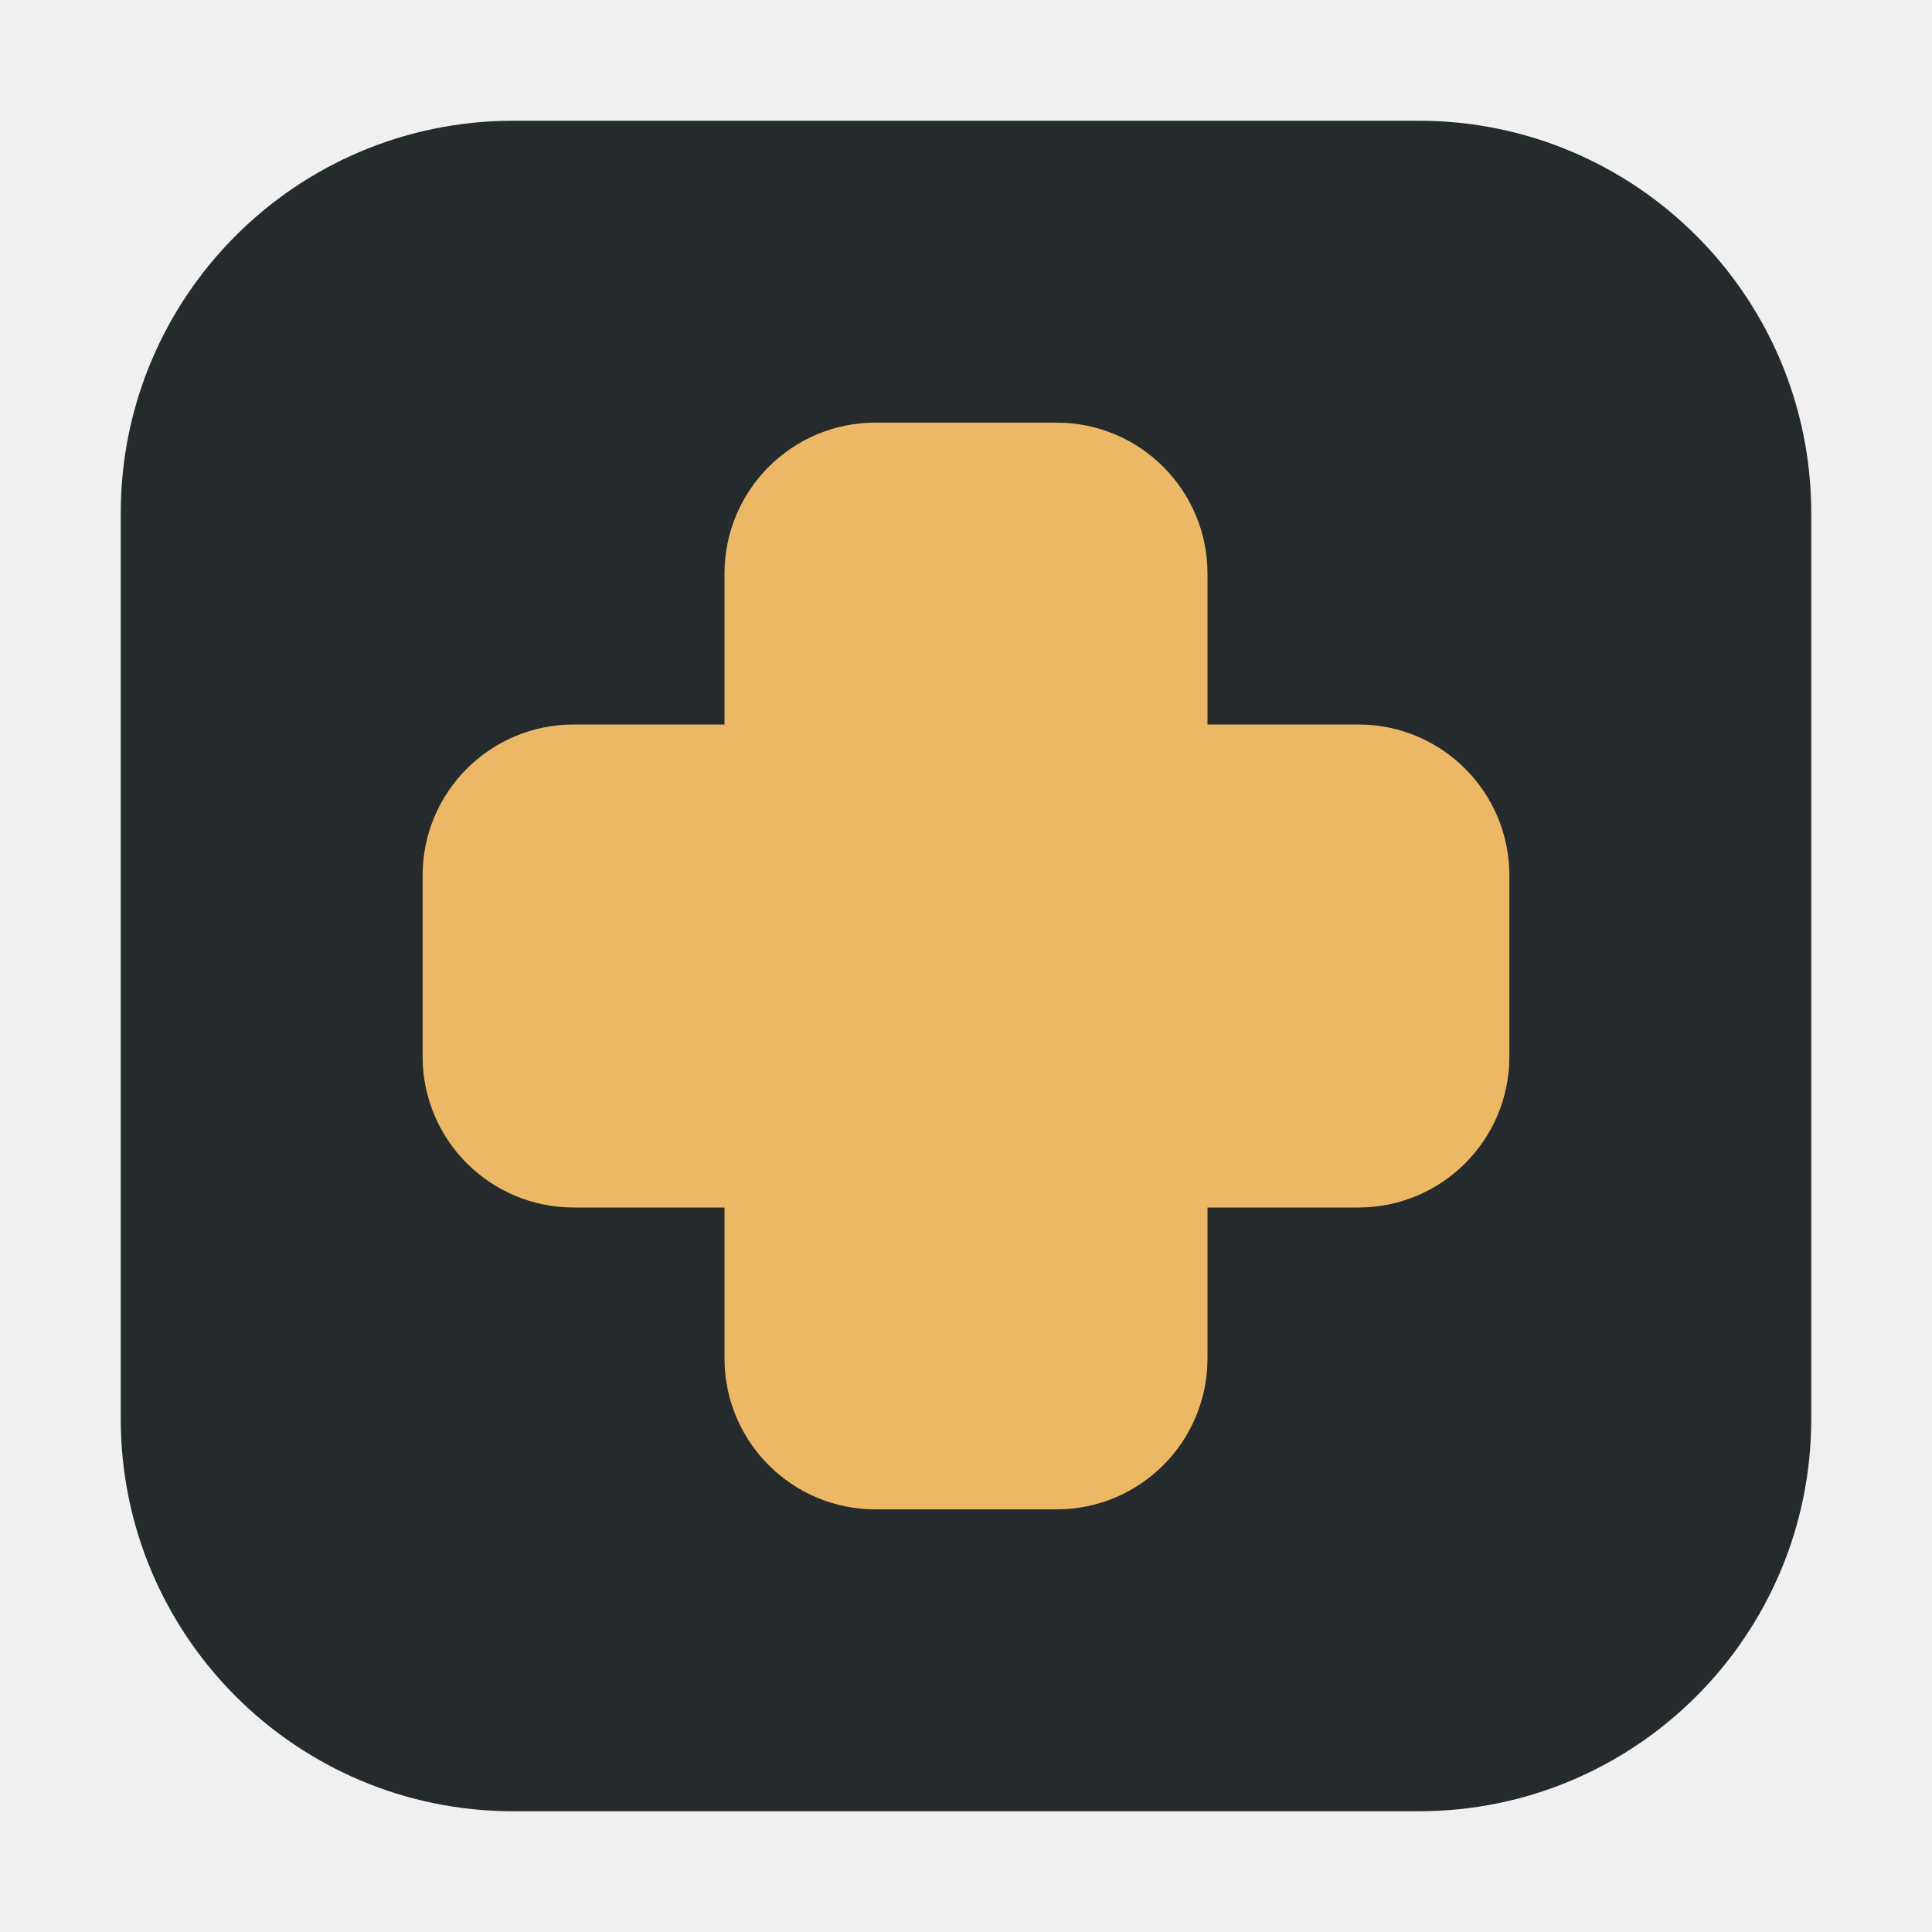
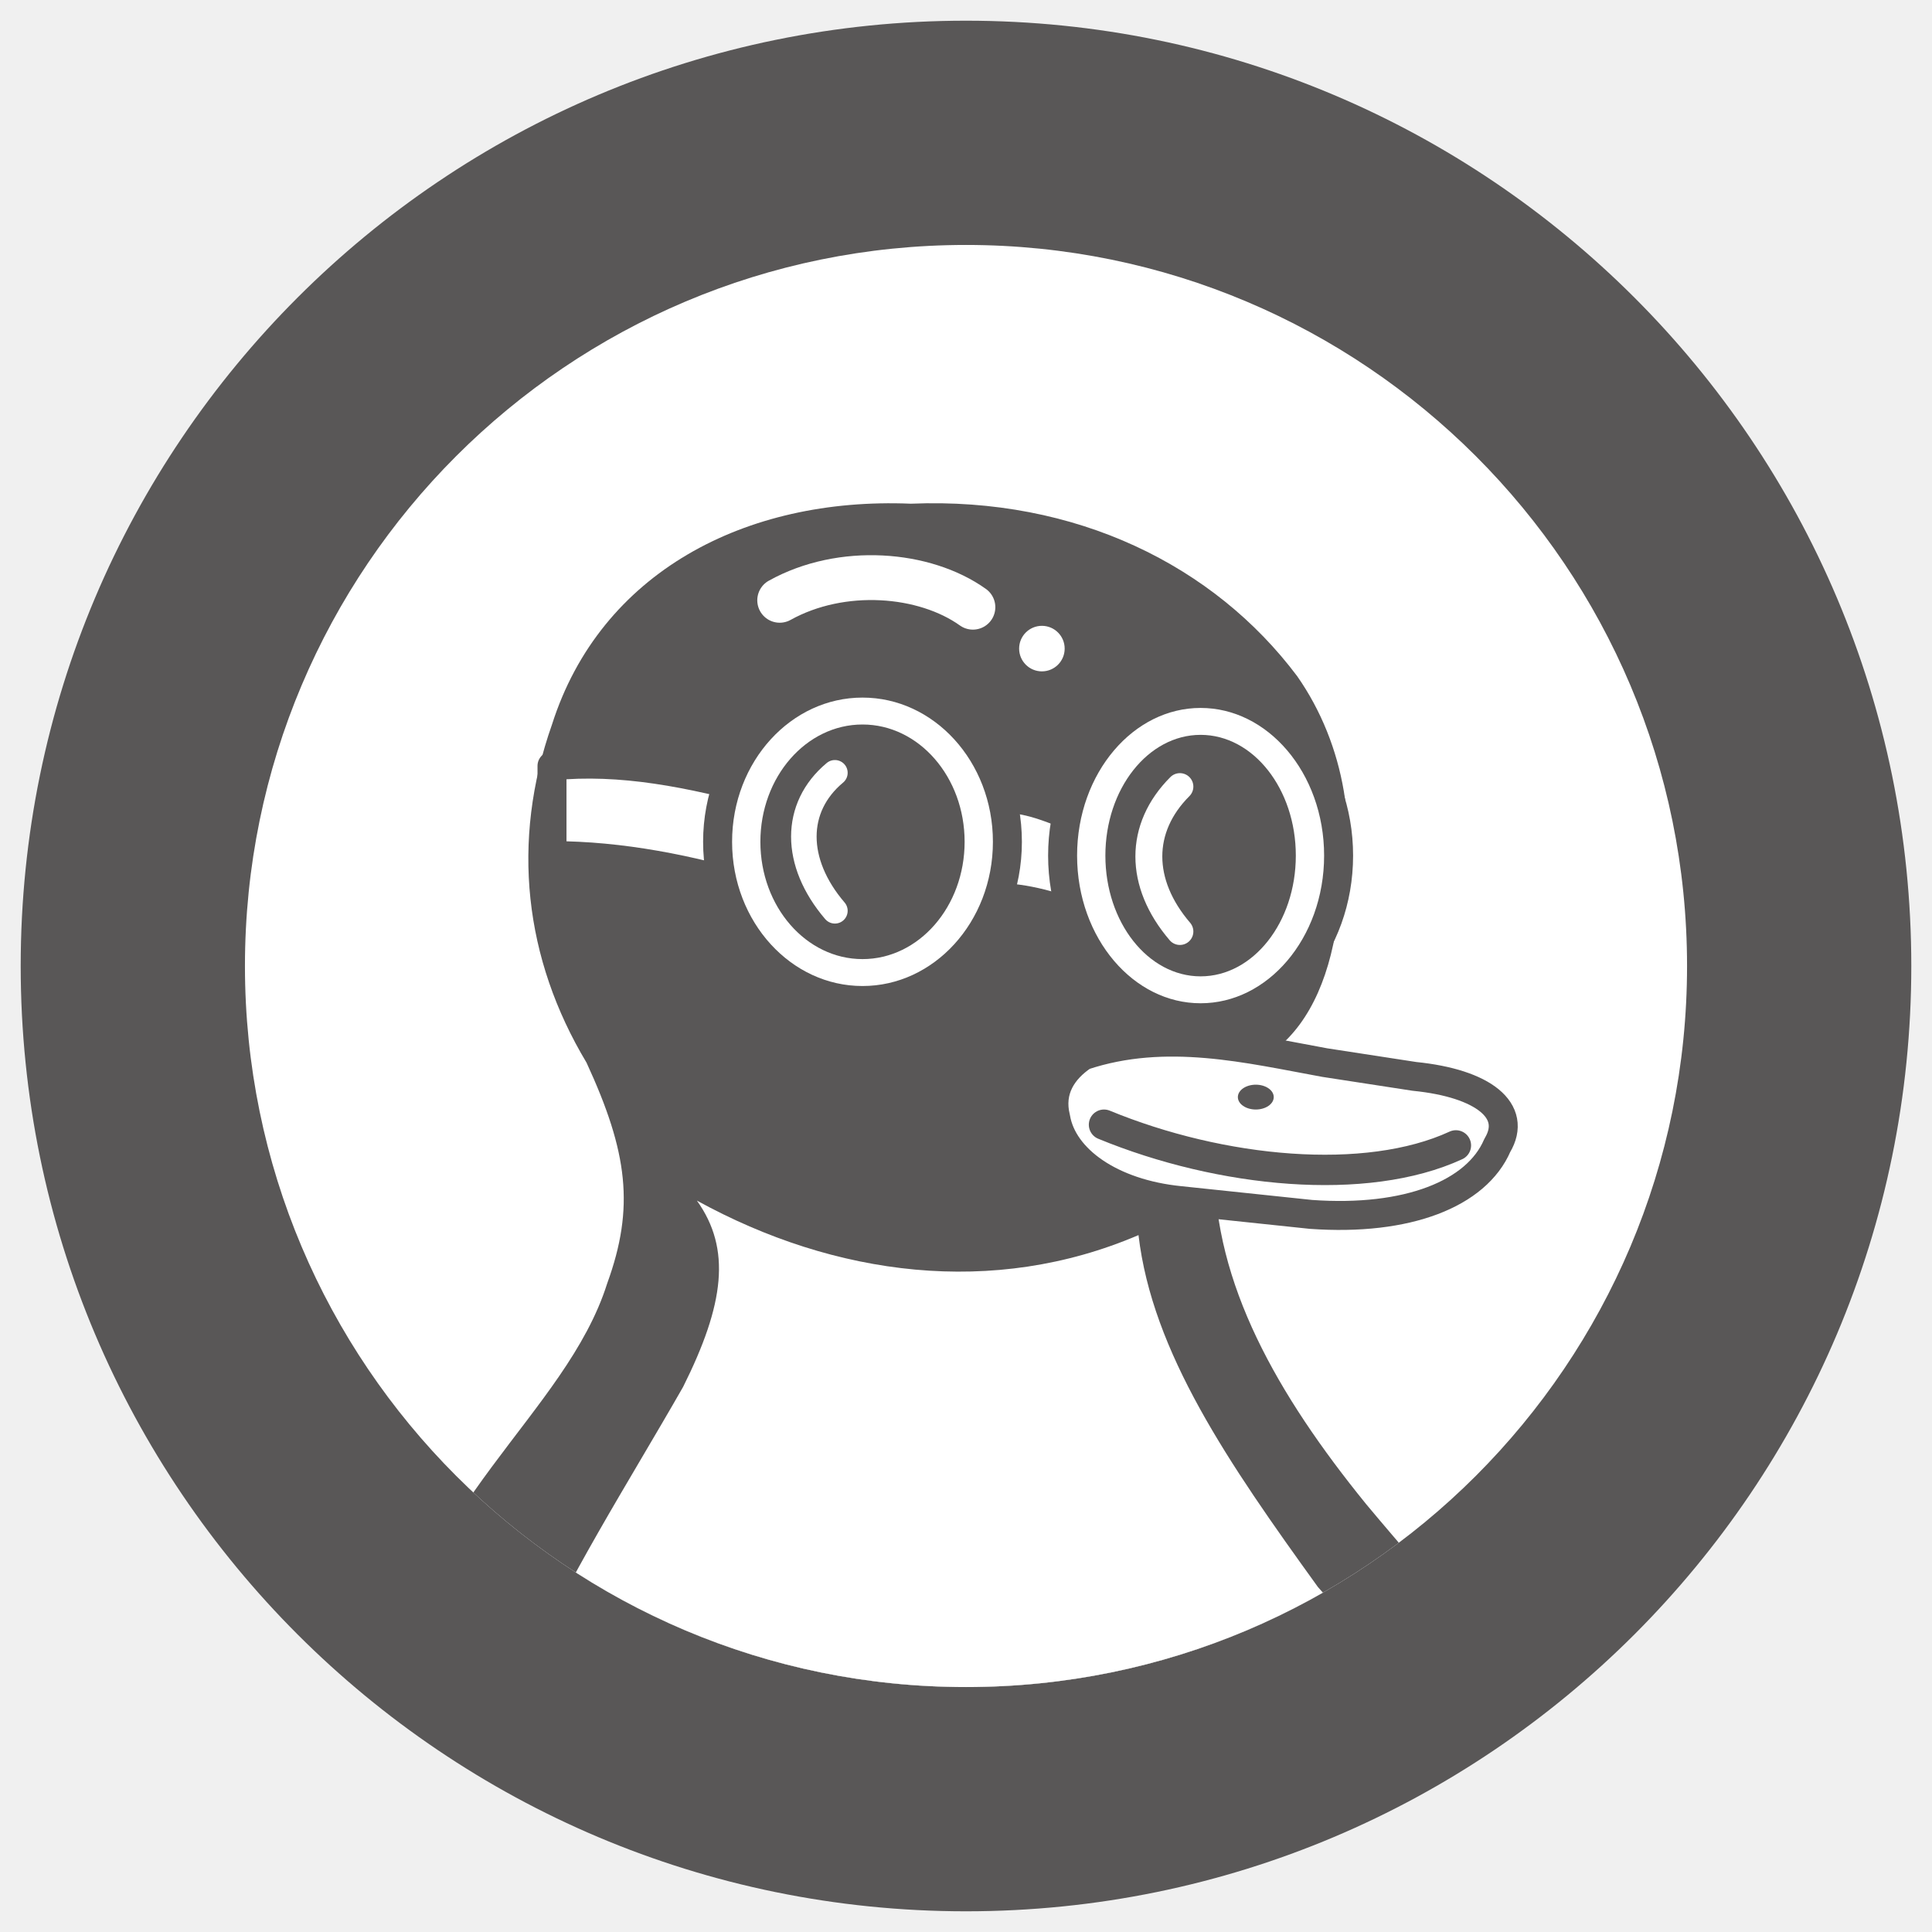
- <svg xmlns="http://www.w3.org/2000/svg" width="128" height="128" viewBox="0 0 128 128">
-   <rect x="8" y="8" width="112" height="112" rx="26" fill="#252a2c" />
-   <rect x="28" y="48" width="72" height="32" rx="10" fill="#edb866" />
-   <rect x="48" y="28" width="32" height="72" rx="10" fill="#edb866" />
+ <svg xmlns="http://www.w3.org/2000/svg" width="1024" height="1024" viewBox="0 0 280 280" role="img" aria-labelledby="title desc">
+   <defs>
+     <clipPath id="portrait">
+       <circle cx="140" cy="140" r="104.5" />
+     </clipPath>
+   </defs>
+   <circle cx="140" cy="140" r="137" fill="#595757" />
+   <circle cx="140" cy="140" r="104.5" fill="#fff" />
+   <g clip-path="url(#portrait)">
+     <path fill="#595757" d="M56 246c4-28 26-41 32-60 4-11 3-19-3-32-9-15-11-32-5-49 7-22 28-33 52-32 24-1 44 9 56 25 7 10 9 23 6 34-1 9-4 16-9 20-6 5-9 10-9 17 0 17 9 33 22 49 10 12 18 20 20 28Z" />
+     <path fill="#fff" d="M101 174c20 11 43 14 64 5 2 17 13 33 26 51 7 8 12 13 16 16-40 11-86 8-131-3 6-14 15-28 23-42 6-12 7-20 2-27Z" />
+     <path d="M113 87c9-5 21-4 28 1" fill="none" stroke="#fff" stroke-width="6.5" stroke-linecap="round" />
+     <circle cx="151" cy="94" r="3.3" fill="#fff" />
+     <path d="M80 111c10-1 20 1 31 4l-1 14c-10-3-20-5-30-5Z" fill="#fff" stroke="#595757" stroke-width="4.2" stroke-linejoin="round" />
+     <path d="M143 116c5-1 9 1 14 3v14c-5-2-9-3-14-3Z" fill="#fff" stroke="#595757" stroke-width="4.2" stroke-linejoin="round" />
+     <ellipse cx="125" cy="122" rx="21" ry="23" fill="#fff" stroke="#595757" stroke-width="4.2" />
+     <ellipse cx="125" cy="122" rx="14.8" ry="17" fill="#595757" />
+     <path d="M121 112c-6 5-6 13 0 20" fill="none" stroke="#fff" stroke-width="3.7" stroke-linecap="round" />
+     <ellipse cx="174" cy="124" rx="20" ry="23.5" fill="#fff" stroke="#595757" stroke-width="4.2" />
+     <ellipse cx="174" cy="124" rx="13.8" ry="17.5" fill="#595757" />
+     <path d="M171 114c-6 6-6 14 0 21" fill="none" stroke="#fff" stroke-width="3.9" stroke-linecap="round" />
+     <path d="M157 153c12-4 24-1 35 1l13 2c10 1 15 5 12 10-3 7-13 11-27 10l-19-2c-10-1-17-6-18-12-1-4 1-7 4-9Z" fill="#fff" stroke="#595757" stroke-width="4.2" stroke-linejoin="round" />
+     <path d="M160 163c17 7 38 9 51 3" fill="none" stroke="#595757" stroke-width="4.4" stroke-linecap="round" />
+     <ellipse cx="182" cy="159" rx="2.6" ry="1.8" fill="#595757" />
+   </g>
</svg>
